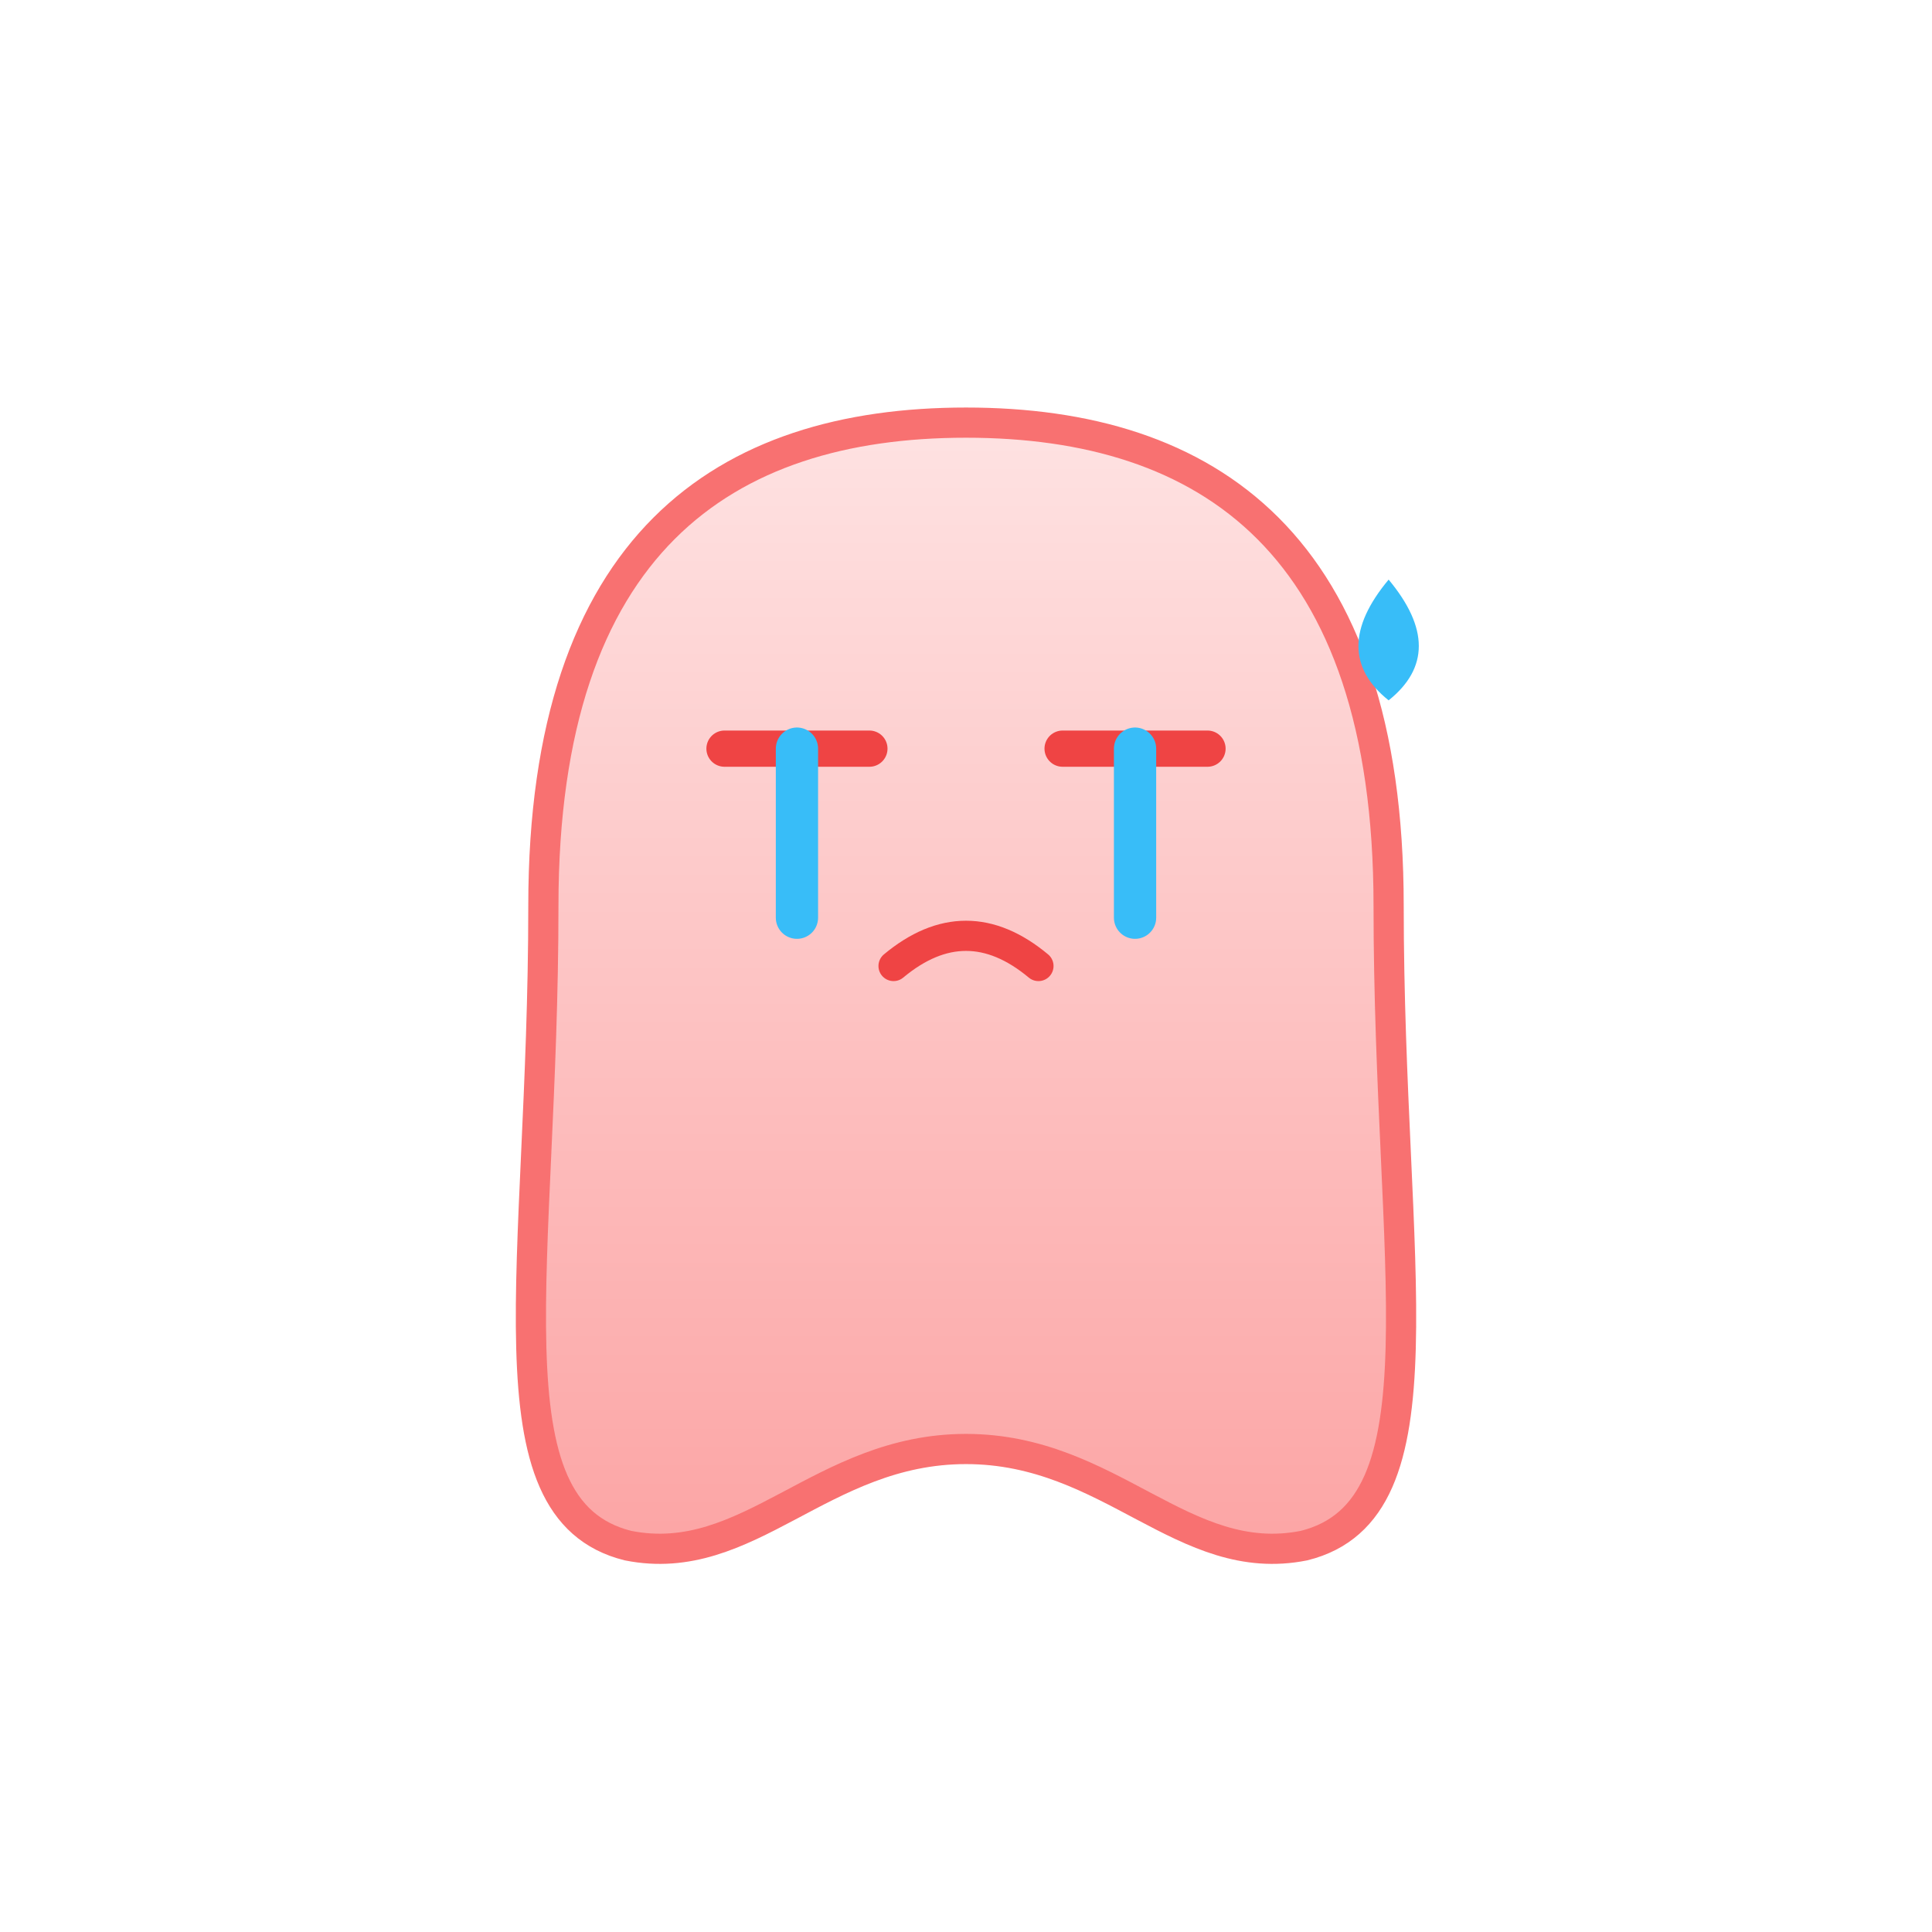
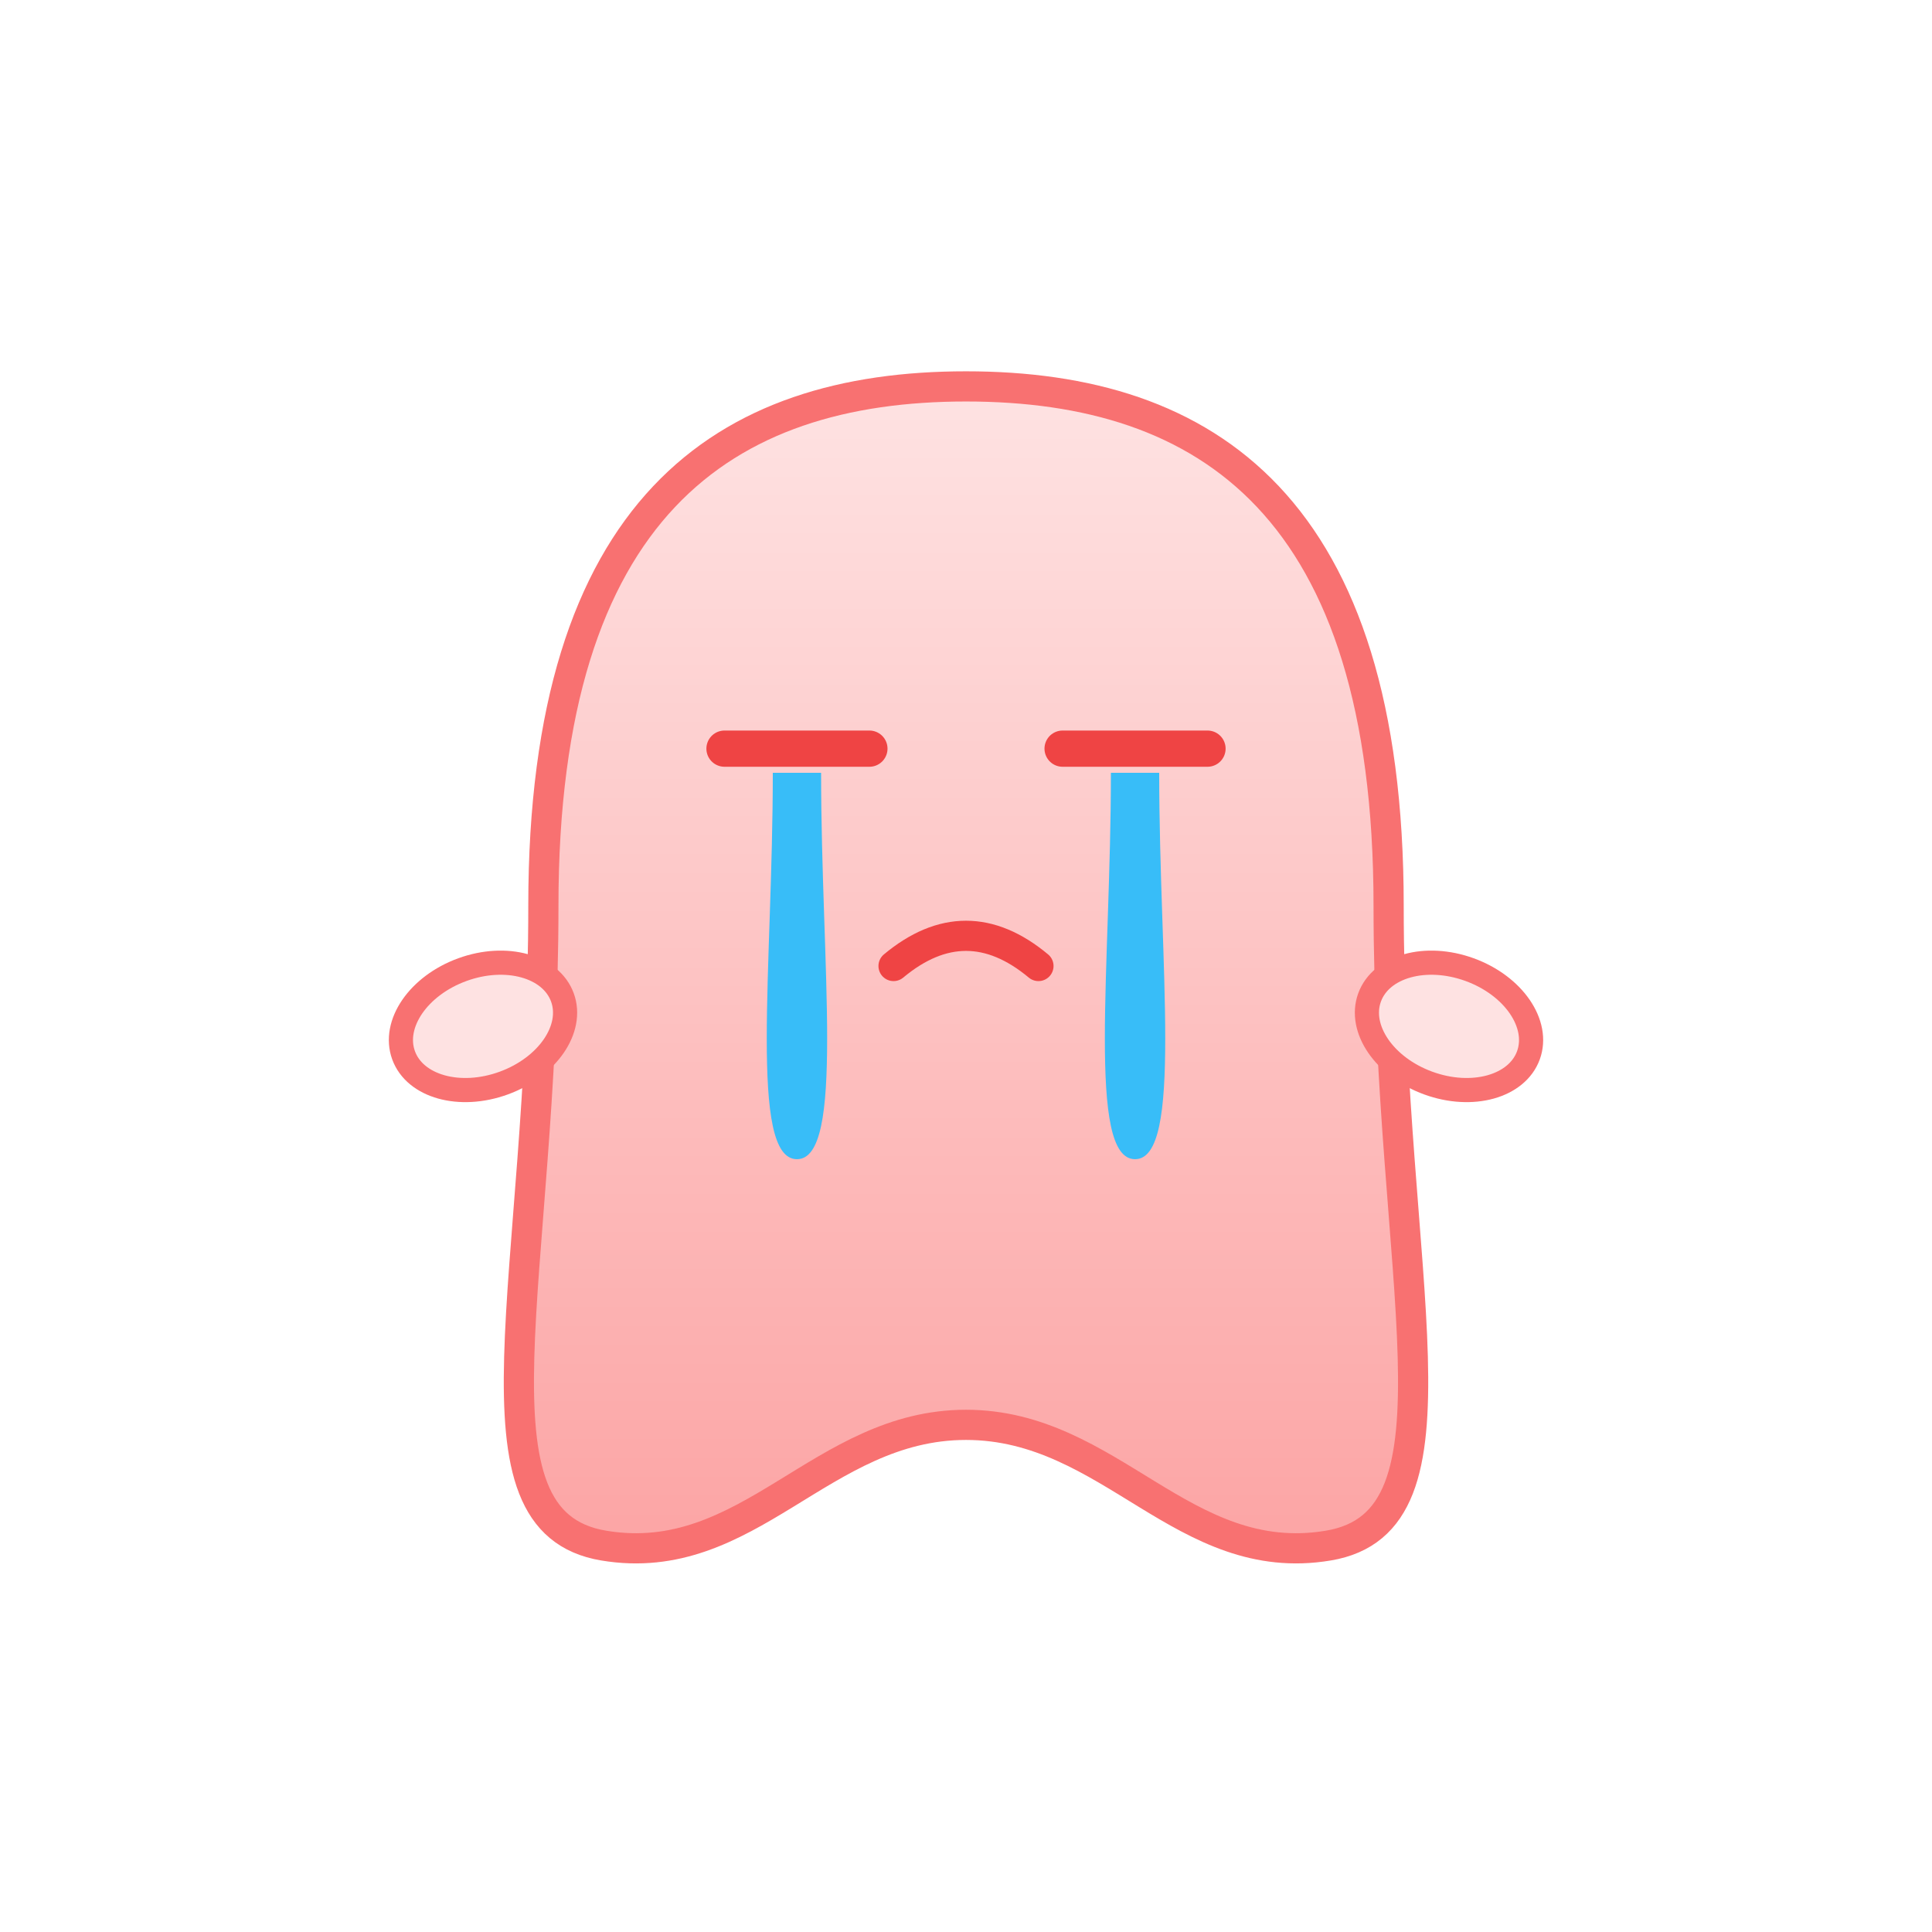
<svg xmlns="http://www.w3.org/2000/svg" viewBox="0 0 160 160" width="100%" height="100%">
  <defs>
-     <linearGradient id="g-grad-c" x1="0%" y1="0%" x2="0%" y2="100%">
+     <linearGradient id="g-red" x1="0%" y1="0%" x2="0%" y2="100%">
      <stop offset="0%" stop-color="#fee2e2" />
      <stop offset="100%" stop-color="#fca5a5" />
    </linearGradient>
  </defs>
  <style>
-     @keyframes ghostShake {
-       0% { transform: translateX(0) rotate(0deg); }
-       20% { transform: translateX(-12px) rotate(-10deg); }
-       40% { transform: translateX(10px) rotate(8deg); }
-       60% { transform: translateX(-8px) rotate(-6deg); }
-       80% { transform: translateX(6px) rotate(4deg); }
-       100% { transform: translateX(0) rotate(0deg); }
+     @keyframes ghostCryShake {
+       0%, 100% { transform: translateX(0) rotate(0deg); }
+       20% { transform: translateX(-8px) rotate(-6deg); }
+       40% { transform: translateX(8px) rotate(5deg); }
+       60% { transform: translateX(-5px) rotate(-3deg); }
+       80% { transform: translateX(4px) rotate(2deg); }
    }
-     .shake { animation: ghostShake 0.85s ease-in-out infinite; transform-origin: 80px 110px; }
+     @keyframes tearFlow {
+       0% { transform: scaleY(0.6); opacity: 0.6; }
+       50% { transform: scaleY(1.1); opacity: 1; }
+       100% { transform: scaleY(0.6); opacity: 0.6; }
+     }
+     .cry-ghost { animation: ghostCryShake 0.9s ease-in-out infinite; transform-origin: 80px 120px; }
+     .tears { animation: tearFlow 0.8s infinite; transform-origin: center top; }
  </style>
-   <g class="shake">
-     <path d="M 45 75 C 45 45 60 35 80 35 C 100 35 115 45 115 75 C 115 105 120 125 108 128 C 98 130 92 120 80 120 C 68 120 62 130 52 128 C 40 125 45 105 45 75 Z" fill="url(#g-grad-c)" stroke="#f87171" stroke-width="2.5" />
+   <g class="cry-ghost">
+     <path d="M 45 75 C 45 42 60 32 80 32 C 100 32 115 42 115 75 C 115 106 122 126 110 128 C 98 130 92 118 80 118 C 68 118 62 130 50 128 C 38 126 45 106 45 75 Z" fill="url(#g-red)" stroke="#f87171" stroke-width="2.5" />
    <line x1="60" y1="62" x2="72" y2="62" stroke="#ef4444" stroke-width="3" stroke-linecap="round" />
-     <line x1="66" y1="62" x2="66" y2="76" stroke="#38bdf8" stroke-width="3.5" stroke-linecap="round" />
    <line x1="88" y1="62" x2="100" y2="62" stroke="#ef4444" stroke-width="3" stroke-linecap="round" />
-     <line x1="94" y1="62" x2="94" y2="76" stroke="#38bdf8" stroke-width="3.5" stroke-linecap="round" />
+     <g class="tears">
+       <path d="M 64 64 C 64 80 62 96 66 96 C 70 96 68 80 68 64 Z" fill="#38bdf8" />
+       <path d="M 92 64 C 92 80 90 96 94 96 C 98 96 96 80 96 64 Z" fill="#38bdf8" />
+     </g>
    <path d="M 74 80 Q 80 75 86 80" fill="none" stroke="#ef4444" stroke-width="2.5" stroke-linecap="round" />
-     <path d="M 115 48 Q 120 54 115 58 Q 110 54 115 48 Z" fill="#38bdf8" />
+     <ellipse cx="40" cy="85" rx="7" ry="5" fill="#fee2e2" stroke="#f87171" stroke-width="2" transform="rotate(-20 40 85)" />
+     <ellipse cx="120" cy="85" rx="7" ry="5" fill="#fee2e2" stroke="#f87171" stroke-width="2" transform="rotate(20 120 85)" />
  </g>
</svg>
